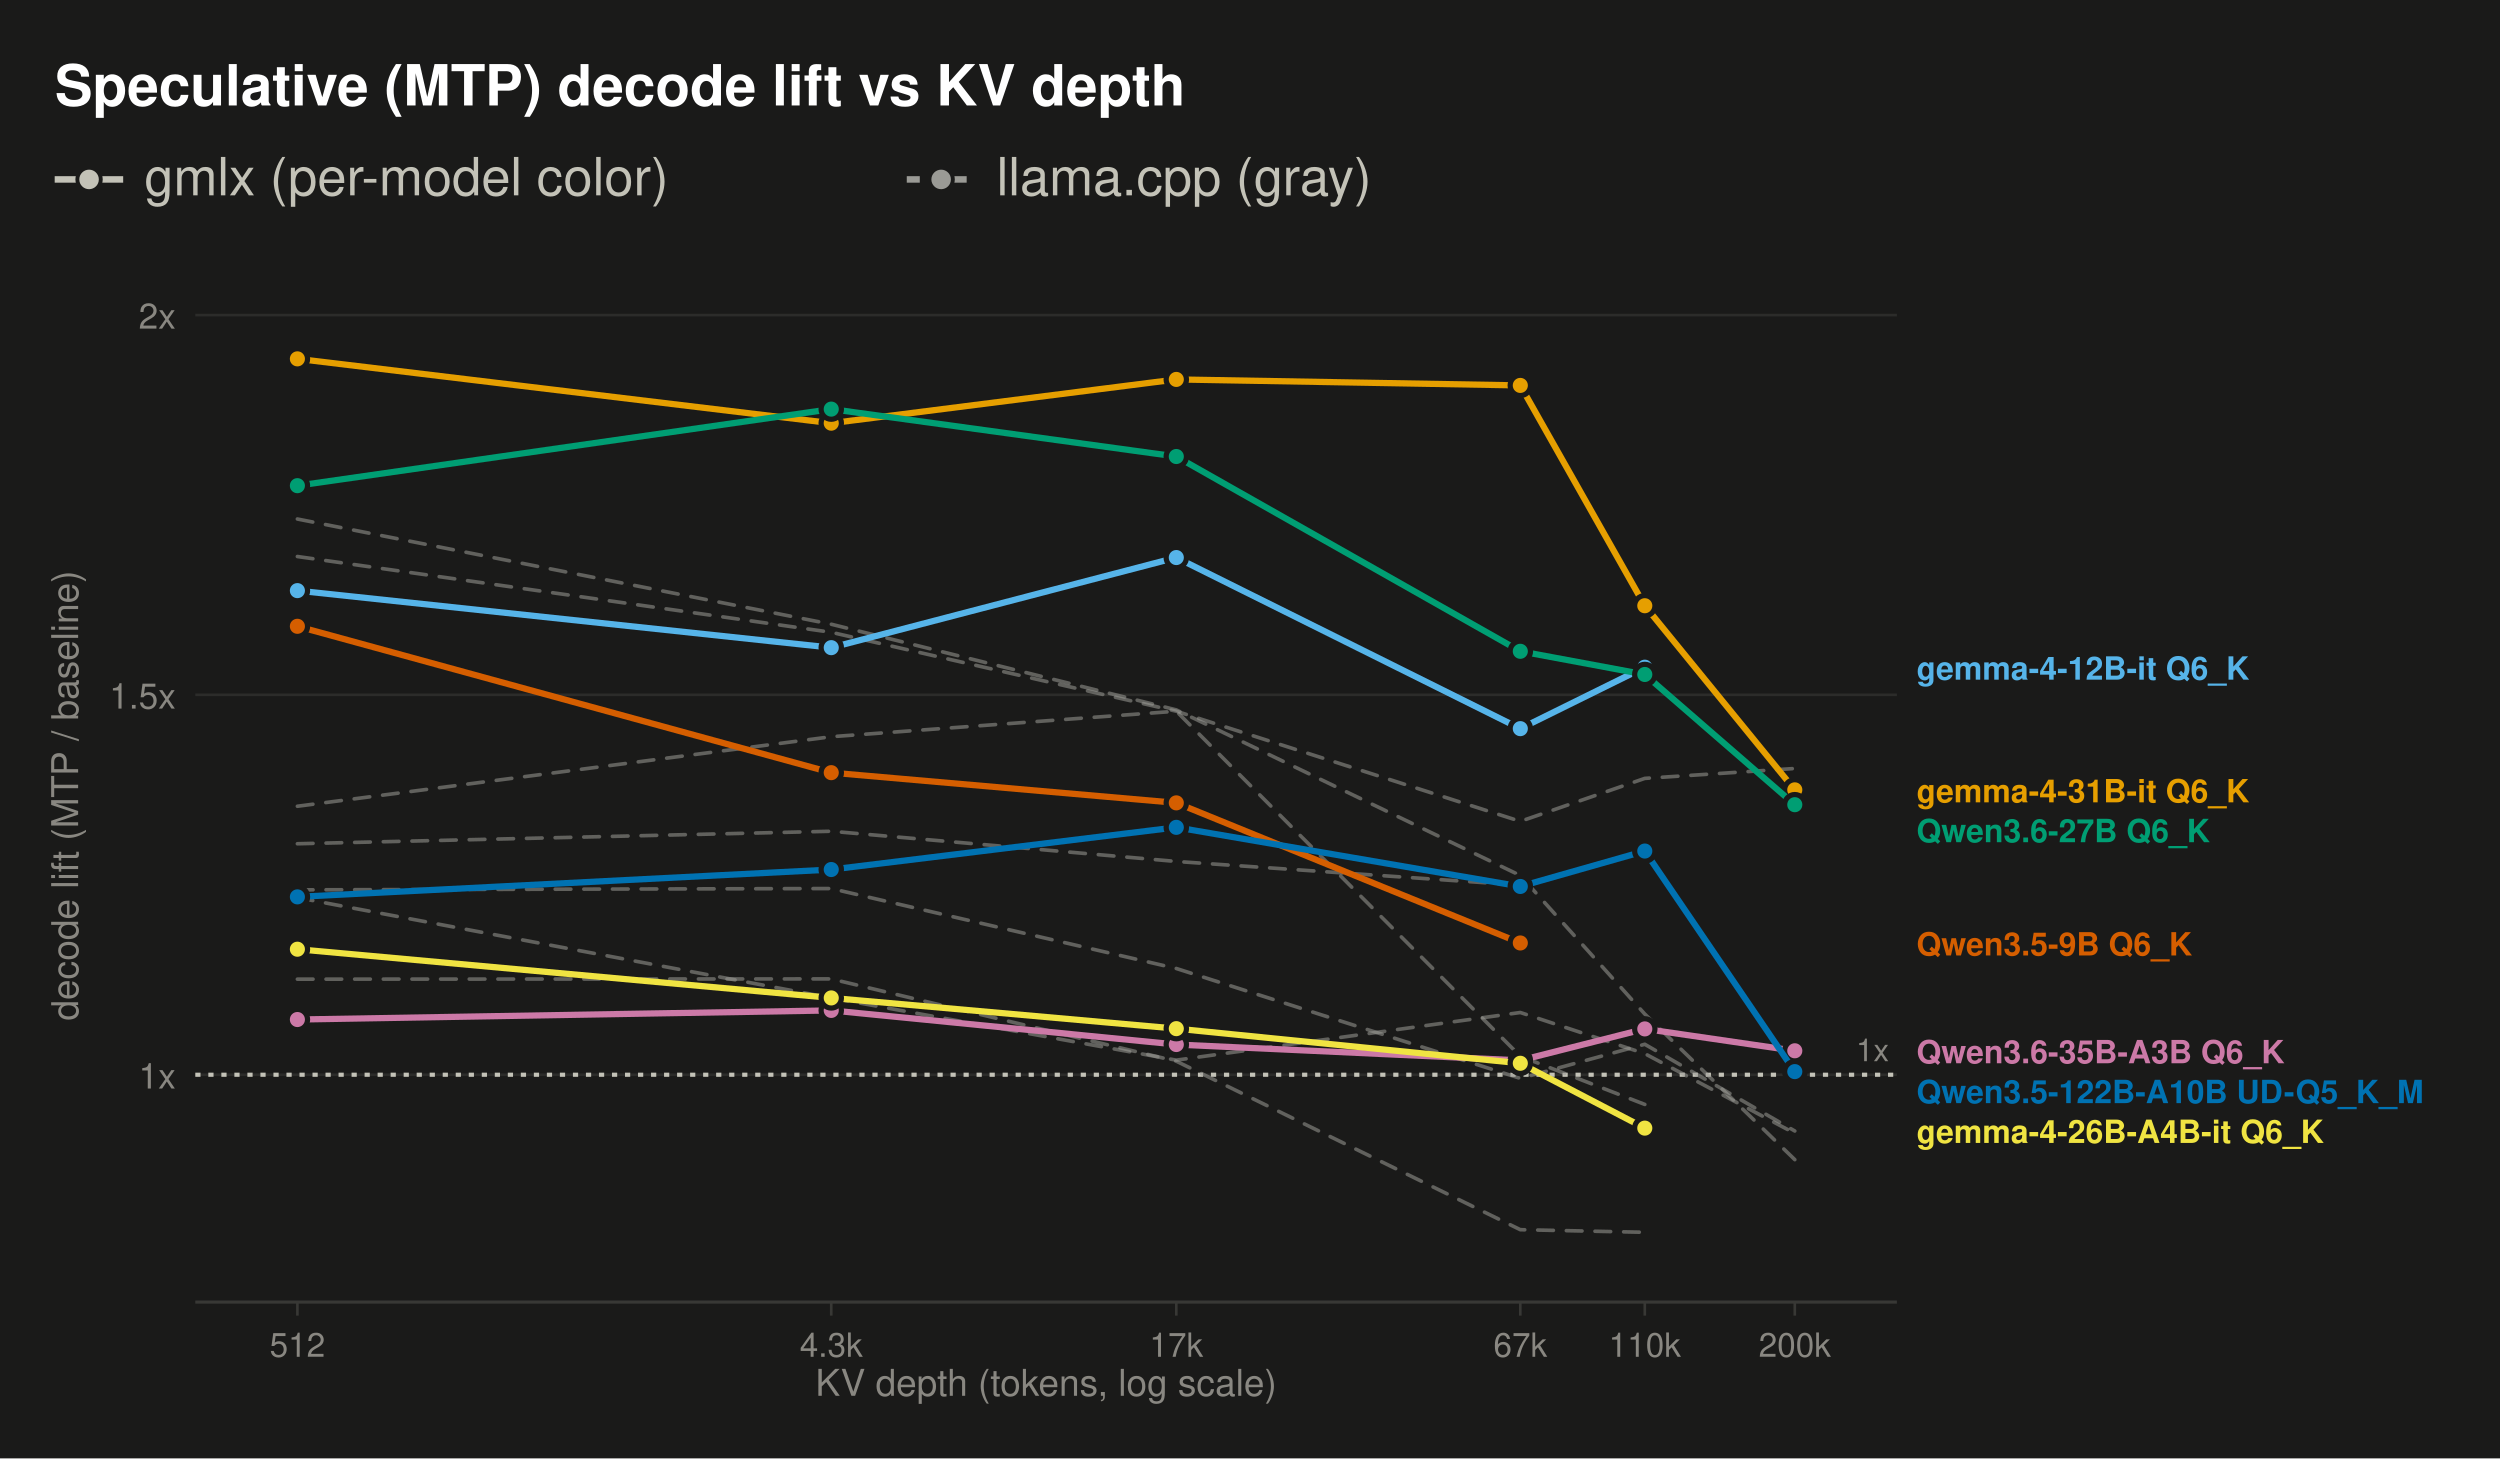
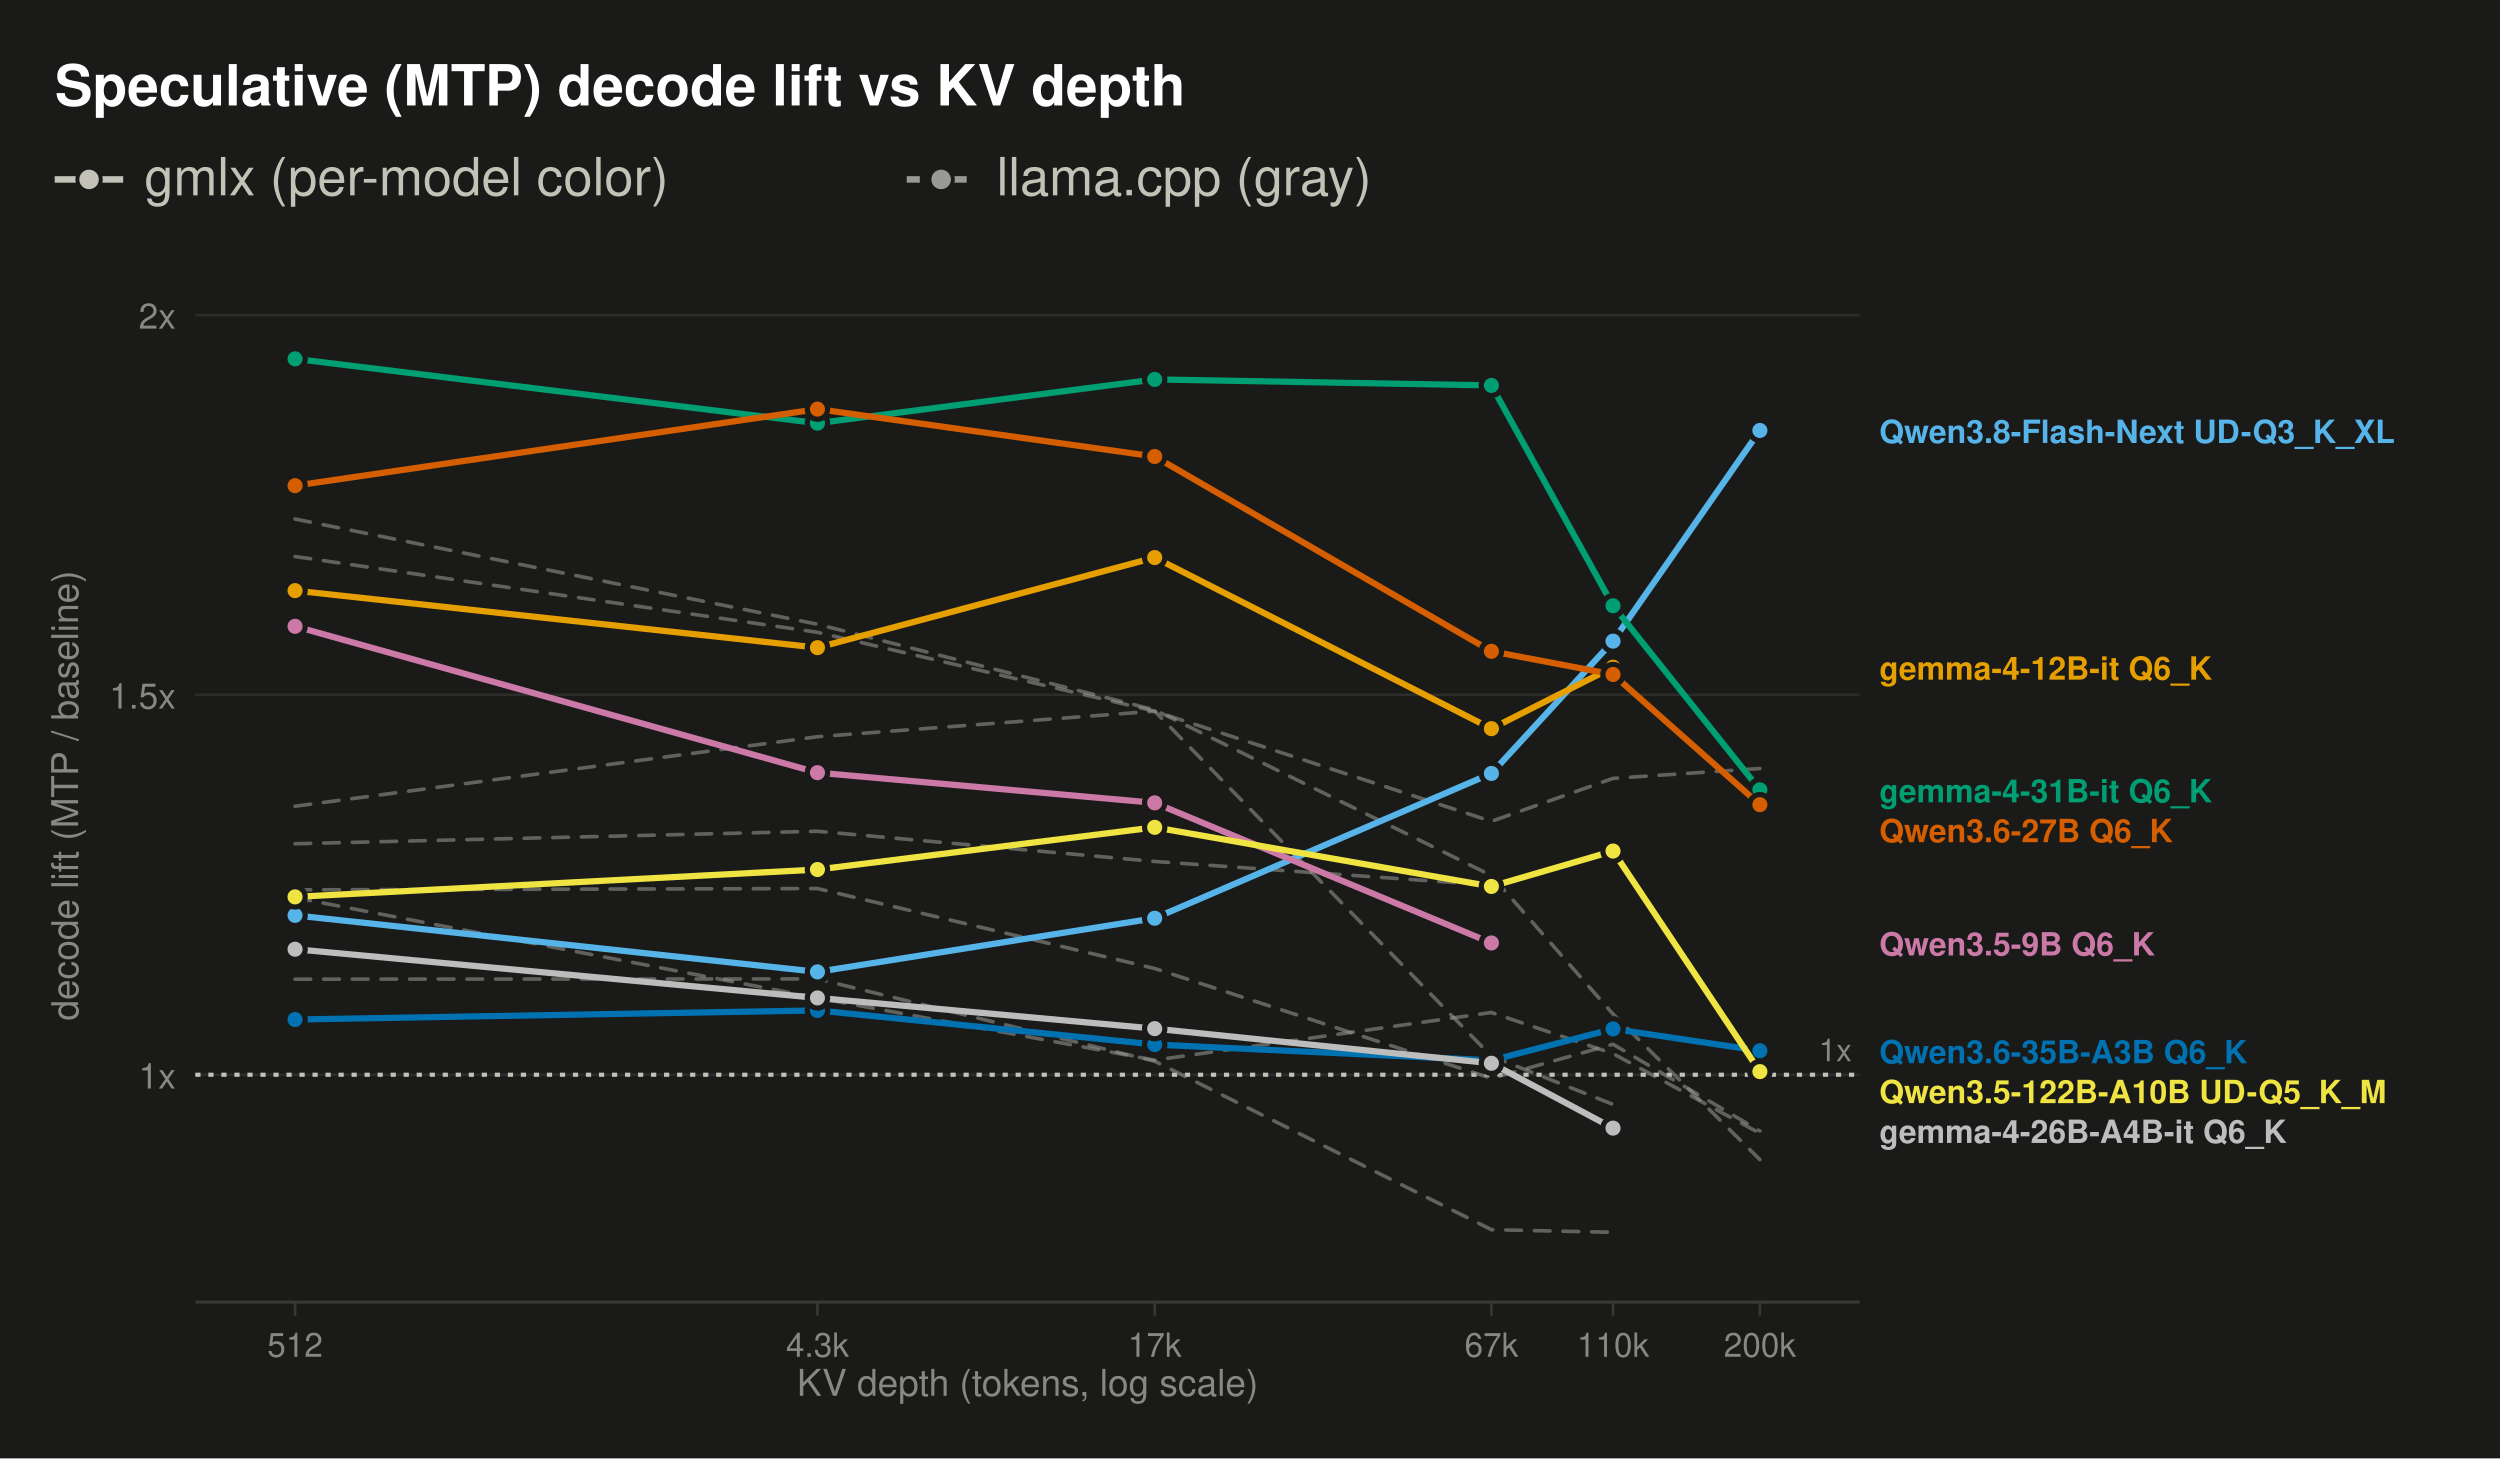
<svg xmlns="http://www.w3.org/2000/svg" width="960" height="560" viewBox="0 0 960 560" font-family="system-ui, -apple-system, 'Segoe UI', Helvetica, Arial, sans-serif">
  <rect x="0" y="0" width="960" height="560" fill="#1a1a19" />
  <text x="21.0" y="40.5" font-size="21.8" fill="#ffffff" font-weight="600">Speculative (MTP) decode lift vs KV depth</text>
  <line x1="21.0" y1="68.9" x2="47.3" y2="68.9" stroke="#c3c2b7" stroke-width="2.5" />
  <circle cx="34.2" cy="68.9" r="4.5" fill="#c3c2b7" stroke="#1a1a19" stroke-width="1.5" />
  <text x="55.4" y="75.0" font-size="20.2" fill="#c3c2b7">gmlx (per-model color)</text>
  <line x1="348.2" y1="68.9" x2="374.6" y2="68.9" stroke="#9a9a95" stroke-width="2.5" stroke-dasharray="5,4" />
  <circle cx="361.4" cy="68.9" r="4.5" fill="#9a9a95" stroke="#1a1a19" stroke-width="1.5" />
  <text x="382.7" y="75.0" font-size="20.2" fill="#c3c2b7">llama.cpp (gray)</text>
-   <line x1="75.0" y1="412.7" x2="728.4" y2="412.7" stroke="#2c2c2a" stroke-width="1.0" />
+   <line x1="75.0" y1="412.7" x2="714.1" y2="412.7" stroke="#2c2c2a" stroke-width="1.0" />
  <text x="67.5" y="418.0" font-size="13.5" fill="#898781" text-anchor="end" style="font-variant-numeric: tabular-nums">1x</text>
-   <line x1="75.0" y1="266.8" x2="728.4" y2="266.8" stroke="#2c2c2a" stroke-width="1.0" />
+   <line x1="75.0" y1="266.8" x2="714.1" y2="266.8" stroke="#2c2c2a" stroke-width="1.0" />
  <text x="67.5" y="272.1" font-size="13.5" fill="#898781" text-anchor="end" style="font-variant-numeric: tabular-nums">1.5x</text>
-   <line x1="75.0" y1="121.0" x2="728.4" y2="121.0" stroke="#2c2c2a" stroke-width="1.0" />
+   <line x1="75.0" y1="121.0" x2="714.1" y2="121.0" stroke="#2c2c2a" stroke-width="1.0" />
  <text x="67.5" y="126.2" font-size="13.5" fill="#898781" text-anchor="end" style="font-variant-numeric: tabular-nums">2x</text>
-   <line x1="75.0" y1="500.0" x2="728.4" y2="500.0" stroke="#383835" stroke-width="1.2" />
-   <line x1="75.0" y1="412.7" x2="728.4" y2="412.7" stroke="#c3c2b7" stroke-width="1.6" stroke-dasharray="2,3" />
-   <text x="725.4" y="407.5" font-size="12.0" fill="#898781" text-anchor="end">1x</text>
-   <line x1="114.2" y1="500.0" x2="114.2" y2="505.2" stroke="#383835" stroke-width="1.0" />
-   <text x="114.2" y="521.0" font-size="12.8" fill="#898781" text-anchor="middle" style="font-variant-numeric: tabular-nums">512</text>
-   <line x1="319.2" y1="500.0" x2="319.2" y2="505.2" stroke="#383835" stroke-width="1.0" />
-   <text x="319.2" y="521.0" font-size="12.8" fill="#898781" text-anchor="middle" style="font-variant-numeric: tabular-nums">4.3k</text>
-   <line x1="451.7" y1="500.0" x2="451.7" y2="505.2" stroke="#383835" stroke-width="1.0" />
-   <text x="451.7" y="521.0" font-size="12.8" fill="#898781" text-anchor="middle" style="font-variant-numeric: tabular-nums">17k</text>
-   <line x1="583.8" y1="500.0" x2="583.8" y2="505.2" stroke="#383835" stroke-width="1.0" />
-   <text x="583.8" y="521.0" font-size="12.8" fill="#898781" text-anchor="middle" style="font-variant-numeric: tabular-nums">67k</text>
-   <line x1="631.6" y1="500.0" x2="631.6" y2="505.2" stroke="#383835" stroke-width="1.0" />
-   <text x="631.6" y="521.0" font-size="12.8" fill="#898781" text-anchor="middle" style="font-variant-numeric: tabular-nums">110k</text>
-   <line x1="689.2" y1="500.0" x2="689.2" y2="505.2" stroke="#383835" stroke-width="1.0" />
-   <text x="689.2" y="521.0" font-size="12.8" fill="#898781" text-anchor="middle" style="font-variant-numeric: tabular-nums">200k</text>
-   <path d="M114.2,309.6 L319.2,282.9 L451.7,273.1 L583.8,405.6 L631.6,424.1" fill="none" stroke="#9a9a95" stroke-width="1.4" opacity="0.55" stroke-dasharray="6,5" stroke-linejoin="round" stroke-linecap="round" />
-   <path d="M114.2,199.3 L319.2,239.7 L451.7,272.6 L583.8,336.2 L631.6,389.4 L689.2,445.3" fill="none" stroke="#9a9a95" stroke-width="1.4" opacity="0.55" stroke-dasharray="6,5" stroke-linejoin="round" stroke-linecap="round" />
-   <path d="M114.2,213.7 L319.2,242.8 L451.7,273.1 L583.8,315.4 L631.6,298.9 L689.2,295.1" fill="none" stroke="#9a9a95" stroke-width="1.4" opacity="0.55" stroke-dasharray="6,5" stroke-linejoin="round" stroke-linecap="round" />
-   <path d="M114.2,324.0 L319.2,319.2 L451.7,330.8 L583.8,339.9" fill="none" stroke="#9a9a95" stroke-width="1.4" opacity="0.55" stroke-dasharray="6,5" stroke-linejoin="round" stroke-linecap="round" />
-   <path d="M114.2,344.7 L319.2,383.2 L451.7,407.1 L583.8,388.8 L631.6,404.6 L689.2,435.2" fill="none" stroke="#9a9a95" stroke-width="1.4" opacity="0.55" stroke-dasharray="6,5" stroke-linejoin="round" stroke-linecap="round" />
-   <path d="M114.2,341.7 L319.2,341.2 L451.7,371.9 L583.8,414.1 L631.6,401.0 L689.2,434.3" fill="none" stroke="#9a9a95" stroke-width="1.4" opacity="0.55" stroke-dasharray="6,5" stroke-linejoin="round" stroke-linecap="round" />
-   <path d="M114.2,376.0 L319.2,375.9 L451.7,407.5 L583.8,472.2 L631.6,473.2" fill="none" stroke="#9a9a95" stroke-width="1.4" opacity="0.55" stroke-dasharray="6,5" stroke-linejoin="round" stroke-linecap="round" />
-   <path d="M114.2,226.8 L319.2,248.7 L451.7,214.1 L583.8,279.8 L631.6,256.2" fill="none" stroke="#56b4e9" stroke-width="2.4" stroke-linejoin="round" stroke-linecap="round" />
-   <circle cx="114.2" cy="226.8" r="3.9" fill="#56b4e9" stroke="#1a1a19" stroke-width="2.0" />
-   <circle cx="319.2" cy="248.7" r="3.9" fill="#56b4e9" stroke="#1a1a19" stroke-width="2.0" />
-   <circle cx="451.7" cy="214.1" r="3.9" fill="#56b4e9" stroke="#1a1a19" stroke-width="2.0" />
-   <circle cx="583.8" cy="279.8" r="3.9" fill="#56b4e9" stroke="#1a1a19" stroke-width="2.0" />
-   <circle cx="631.6" cy="256.2" r="3.9" fill="#56b4e9" stroke="#1a1a19" stroke-width="2.0" />
-   <path d="M114.2,137.8 L319.2,162.5 L451.7,145.7 L583.8,148.0 L631.6,232.6 L689.2,303.3" fill="none" stroke="#e69f00" stroke-width="2.4" stroke-linejoin="round" stroke-linecap="round" />
-   <circle cx="114.2" cy="137.8" r="3.9" fill="#e69f00" stroke="#1a1a19" stroke-width="2.0" />
-   <circle cx="319.2" cy="162.5" r="3.9" fill="#e69f00" stroke="#1a1a19" stroke-width="2.0" />
-   <circle cx="451.7" cy="145.7" r="3.9" fill="#e69f00" stroke="#1a1a19" stroke-width="2.0" />
-   <circle cx="583.8" cy="148.0" r="3.9" fill="#e69f00" stroke="#1a1a19" stroke-width="2.0" />
-   <circle cx="631.6" cy="232.6" r="3.9" fill="#e69f00" stroke="#1a1a19" stroke-width="2.0" />
-   <circle cx="689.2" cy="303.3" r="3.9" fill="#e69f00" stroke="#1a1a19" stroke-width="2.0" />
-   <path d="M114.2,186.5 L319.2,157.1 L451.7,175.3 L583.8,250.1 L631.6,259.0 L689.2,309.0" fill="none" stroke="#009e73" stroke-width="2.4" stroke-linejoin="round" stroke-linecap="round" />
-   <circle cx="114.2" cy="186.5" r="3.9" fill="#009e73" stroke="#1a1a19" stroke-width="2.0" />
-   <circle cx="319.2" cy="157.1" r="3.9" fill="#009e73" stroke="#1a1a19" stroke-width="2.0" />
-   <circle cx="451.7" cy="175.3" r="3.9" fill="#009e73" stroke="#1a1a19" stroke-width="2.0" />
-   <circle cx="583.8" cy="250.1" r="3.9" fill="#009e73" stroke="#1a1a19" stroke-width="2.0" />
-   <circle cx="631.6" cy="259.0" r="3.9" fill="#009e73" stroke="#1a1a19" stroke-width="2.0" />
-   <circle cx="689.2" cy="309.0" r="3.9" fill="#009e73" stroke="#1a1a19" stroke-width="2.0" />
-   <path d="M114.2,240.5 L319.2,296.7 L451.7,308.3 L583.8,362.1" fill="none" stroke="#d55e00" stroke-width="2.4" stroke-linejoin="round" stroke-linecap="round" />
-   <circle cx="114.2" cy="240.5" r="3.9" fill="#d55e00" stroke="#1a1a19" stroke-width="2.0" />
-   <circle cx="319.2" cy="296.7" r="3.9" fill="#d55e00" stroke="#1a1a19" stroke-width="2.0" />
-   <circle cx="451.7" cy="308.3" r="3.9" fill="#d55e00" stroke="#1a1a19" stroke-width="2.0" />
-   <circle cx="583.8" cy="362.1" r="3.9" fill="#d55e00" stroke="#1a1a19" stroke-width="2.0" />
-   <path d="M114.2,391.5 L319.2,388.0 L451.7,401.1 L583.8,407.2 L631.6,395.1 L689.2,403.5" fill="none" stroke="#cc79a7" stroke-width="2.4" stroke-linejoin="round" stroke-linecap="round" />
-   <circle cx="114.2" cy="391.5" r="3.9" fill="#cc79a7" stroke="#1a1a19" stroke-width="2.0" />
-   <circle cx="319.2" cy="388.0" r="3.9" fill="#cc79a7" stroke="#1a1a19" stroke-width="2.0" />
-   <circle cx="451.7" cy="401.1" r="3.9" fill="#cc79a7" stroke="#1a1a19" stroke-width="2.0" />
-   <circle cx="583.8" cy="407.2" r="3.9" fill="#cc79a7" stroke="#1a1a19" stroke-width="2.0" />
-   <circle cx="631.6" cy="395.1" r="3.9" fill="#cc79a7" stroke="#1a1a19" stroke-width="2.0" />
-   <circle cx="689.2" cy="403.5" r="3.9" fill="#cc79a7" stroke="#1a1a19" stroke-width="2.0" />
-   <path d="M114.2,344.4 L319.2,333.9 L451.7,317.7 L583.8,340.4 L631.6,326.8 L689.2,411.5" fill="none" stroke="#0072b2" stroke-width="2.4" stroke-linejoin="round" stroke-linecap="round" />
-   <circle cx="114.2" cy="344.4" r="3.9" fill="#0072b2" stroke="#1a1a19" stroke-width="2.0" />
-   <circle cx="319.2" cy="333.9" r="3.9" fill="#0072b2" stroke="#1a1a19" stroke-width="2.0" />
-   <circle cx="451.7" cy="317.7" r="3.9" fill="#0072b2" stroke="#1a1a19" stroke-width="2.0" />
-   <circle cx="583.8" cy="340.4" r="3.9" fill="#0072b2" stroke="#1a1a19" stroke-width="2.0" />
-   <circle cx="631.6" cy="326.8" r="3.9" fill="#0072b2" stroke="#1a1a19" stroke-width="2.0" />
-   <circle cx="689.2" cy="411.5" r="3.9" fill="#0072b2" stroke="#1a1a19" stroke-width="2.0" />
-   <path d="M114.2,364.5 L319.2,383.2 L451.7,395.0 L583.8,408.3 L631.6,433.2" fill="none" stroke="#f0e442" stroke-width="2.4" stroke-linejoin="round" stroke-linecap="round" />
-   <circle cx="114.2" cy="364.5" r="3.9" fill="#f0e442" stroke="#1a1a19" stroke-width="2.0" />
-   <circle cx="319.2" cy="383.2" r="3.9" fill="#f0e442" stroke="#1a1a19" stroke-width="2.0" />
-   <circle cx="451.7" cy="395.0" r="3.9" fill="#f0e442" stroke="#1a1a19" stroke-width="2.0" />
-   <circle cx="583.8" cy="408.3" r="3.9" fill="#f0e442" stroke="#1a1a19" stroke-width="2.0" />
-   <circle cx="631.6" cy="433.2" r="3.9" fill="#f0e442" stroke="#1a1a19" stroke-width="2.0" />
+   <line x1="75.0" y1="500.0" x2="714.1" y2="500.0" stroke="#383835" stroke-width="1.2" />
+   <line x1="75.0" y1="412.7" x2="714.1" y2="412.7" stroke="#c3c2b7" stroke-width="1.6" stroke-dasharray="2,3" />
+   <text x="711.1" y="407.5" font-size="12.0" fill="#898781" text-anchor="end">1x</text>
+   <line x1="113.3" y1="500.0" x2="113.3" y2="505.2" stroke="#383835" stroke-width="1.0" />
+   <text x="113.3" y="521.0" font-size="12.8" fill="#898781" text-anchor="middle" style="font-variant-numeric: tabular-nums">512</text>
+   <line x1="313.9" y1="500.0" x2="313.9" y2="505.2" stroke="#383835" stroke-width="1.0" />
+   <text x="313.9" y="521.0" font-size="12.8" fill="#898781" text-anchor="middle" style="font-variant-numeric: tabular-nums">4.3k</text>
+   <line x1="443.4" y1="500.0" x2="443.4" y2="505.2" stroke="#383835" stroke-width="1.0" />
+   <text x="443.4" y="521.0" font-size="12.8" fill="#898781" text-anchor="middle" style="font-variant-numeric: tabular-nums">17k</text>
+   <line x1="572.7" y1="500.0" x2="572.7" y2="505.2" stroke="#383835" stroke-width="1.0" />
+   <text x="572.7" y="521.0" font-size="12.8" fill="#898781" text-anchor="middle" style="font-variant-numeric: tabular-nums">67k</text>
+   <line x1="619.4" y1="500.0" x2="619.4" y2="505.2" stroke="#383835" stroke-width="1.0" />
+   <text x="619.4" y="521.0" font-size="12.8" fill="#898781" text-anchor="middle" style="font-variant-numeric: tabular-nums">110k</text>
+   <line x1="675.8" y1="500.0" x2="675.8" y2="505.2" stroke="#383835" stroke-width="1.0" />
+   <text x="675.8" y="521.0" font-size="12.8" fill="#898781" text-anchor="middle" style="font-variant-numeric: tabular-nums">200k</text>
+   <path d="M113.3,309.6 L313.9,282.9 L443.4,273.1 L572.7,405.6 L619.4,424.1" fill="none" stroke="#9a9a95" stroke-width="1.4" opacity="0.55" stroke-dasharray="6,5" stroke-linejoin="round" stroke-linecap="round" />
+   <path d="M113.3,199.3 L313.9,239.7 L443.4,272.6 L572.7,336.2 L619.4,389.4 L675.8,445.3" fill="none" stroke="#9a9a95" stroke-width="1.4" opacity="0.55" stroke-dasharray="6,5" stroke-linejoin="round" stroke-linecap="round" />
+   <path d="M113.3,213.7 L313.9,242.8 L443.4,273.1 L572.7,315.4 L619.4,298.9 L675.8,295.1" fill="none" stroke="#9a9a95" stroke-width="1.4" opacity="0.55" stroke-dasharray="6,5" stroke-linejoin="round" stroke-linecap="round" />
+   <path d="M113.3,324.0 L313.9,319.2 L443.4,330.8 L572.7,339.9" fill="none" stroke="#9a9a95" stroke-width="1.4" opacity="0.55" stroke-dasharray="6,5" stroke-linejoin="round" stroke-linecap="round" />
+   <path d="M113.3,344.7 L313.9,383.2 L443.4,407.1 L572.7,388.8 L619.4,404.6 L675.8,435.2" fill="none" stroke="#9a9a95" stroke-width="1.4" opacity="0.55" stroke-dasharray="6,5" stroke-linejoin="round" stroke-linecap="round" />
+   <path d="M113.3,341.7 L313.9,341.2 L443.4,371.9 L572.7,414.1 L619.4,401.0 L675.8,434.3" fill="none" stroke="#9a9a95" stroke-width="1.4" opacity="0.55" stroke-dasharray="6,5" stroke-linejoin="round" stroke-linecap="round" />
+   <path d="M113.3,376.0 L313.9,375.9 L443.4,407.5 L572.7,472.2 L619.4,473.2" fill="none" stroke="#9a9a95" stroke-width="1.4" opacity="0.55" stroke-dasharray="6,5" stroke-linejoin="round" stroke-linecap="round" />
+   <path d="M113.3,351.5 L313.9,373.2 L443.4,352.6 L572.7,297.0 L619.4,246.2 L675.8,165.3" fill="none" stroke="#56b4e9" stroke-width="2.4" stroke-linejoin="round" stroke-linecap="round" />
+   <circle cx="113.3" cy="351.5" r="3.9" fill="#56b4e9" stroke="#1a1a19" stroke-width="2.0" />
+   <circle cx="313.9" cy="373.2" r="3.9" fill="#56b4e9" stroke="#1a1a19" stroke-width="2.0" />
+   <circle cx="443.4" cy="352.6" r="3.9" fill="#56b4e9" stroke="#1a1a19" stroke-width="2.0" />
+   <circle cx="572.7" cy="297.0" r="3.9" fill="#56b4e9" stroke="#1a1a19" stroke-width="2.0" />
+   <circle cx="619.4" cy="246.2" r="3.9" fill="#56b4e9" stroke="#1a1a19" stroke-width="2.0" />
+   <circle cx="675.8" cy="165.3" r="3.9" fill="#56b4e9" stroke="#1a1a19" stroke-width="2.0" />
+   <path d="M113.3,226.8 L313.9,248.7 L443.4,214.1 L572.7,279.8 L619.4,256.2" fill="none" stroke="#e69f00" stroke-width="2.4" stroke-linejoin="round" stroke-linecap="round" />
+   <circle cx="113.3" cy="226.8" r="3.9" fill="#e69f00" stroke="#1a1a19" stroke-width="2.0" />
+   <circle cx="313.9" cy="248.7" r="3.9" fill="#e69f00" stroke="#1a1a19" stroke-width="2.0" />
+   <circle cx="443.4" cy="214.1" r="3.9" fill="#e69f00" stroke="#1a1a19" stroke-width="2.0" />
+   <circle cx="572.7" cy="279.8" r="3.9" fill="#e69f00" stroke="#1a1a19" stroke-width="2.0" />
+   <circle cx="619.4" cy="256.2" r="3.9" fill="#e69f00" stroke="#1a1a19" stroke-width="2.0" />
+   <path d="M113.3,137.8 L313.9,162.5 L443.4,145.7 L572.7,148.0 L619.4,232.6 L675.8,303.3" fill="none" stroke="#009e73" stroke-width="2.4" stroke-linejoin="round" stroke-linecap="round" />
+   <circle cx="113.3" cy="137.8" r="3.9" fill="#009e73" stroke="#1a1a19" stroke-width="2.0" />
+   <circle cx="313.9" cy="162.5" r="3.9" fill="#009e73" stroke="#1a1a19" stroke-width="2.0" />
+   <circle cx="443.4" cy="145.7" r="3.9" fill="#009e73" stroke="#1a1a19" stroke-width="2.0" />
+   <circle cx="572.7" cy="148.0" r="3.9" fill="#009e73" stroke="#1a1a19" stroke-width="2.0" />
+   <circle cx="619.4" cy="232.6" r="3.9" fill="#009e73" stroke="#1a1a19" stroke-width="2.0" />
+   <circle cx="675.8" cy="303.3" r="3.9" fill="#009e73" stroke="#1a1a19" stroke-width="2.0" />
+   <path d="M113.3,186.5 L313.9,157.1 L443.4,175.3 L572.7,250.1 L619.4,259.0 L675.8,309.0" fill="none" stroke="#d55e00" stroke-width="2.4" stroke-linejoin="round" stroke-linecap="round" />
+   <circle cx="113.3" cy="186.5" r="3.9" fill="#d55e00" stroke="#1a1a19" stroke-width="2.0" />
+   <circle cx="313.9" cy="157.1" r="3.9" fill="#d55e00" stroke="#1a1a19" stroke-width="2.0" />
+   <circle cx="443.4" cy="175.3" r="3.9" fill="#d55e00" stroke="#1a1a19" stroke-width="2.0" />
+   <circle cx="572.7" cy="250.1" r="3.9" fill="#d55e00" stroke="#1a1a19" stroke-width="2.0" />
+   <circle cx="619.4" cy="259.0" r="3.9" fill="#d55e00" stroke="#1a1a19" stroke-width="2.0" />
+   <circle cx="675.8" cy="309.0" r="3.9" fill="#d55e00" stroke="#1a1a19" stroke-width="2.0" />
+   <path d="M113.3,240.5 L313.9,296.7 L443.4,308.3 L572.7,362.1" fill="none" stroke="#cc79a7" stroke-width="2.4" stroke-linejoin="round" stroke-linecap="round" />
+   <circle cx="113.3" cy="240.5" r="3.9" fill="#cc79a7" stroke="#1a1a19" stroke-width="2.0" />
+   <circle cx="313.9" cy="296.7" r="3.9" fill="#cc79a7" stroke="#1a1a19" stroke-width="2.0" />
+   <circle cx="443.4" cy="308.3" r="3.9" fill="#cc79a7" stroke="#1a1a19" stroke-width="2.0" />
+   <circle cx="572.7" cy="362.1" r="3.9" fill="#cc79a7" stroke="#1a1a19" stroke-width="2.0" />
+   <path d="M113.3,391.5 L313.9,388.0 L443.4,401.1 L572.7,407.2 L619.4,395.1 L675.8,403.5" fill="none" stroke="#0072b2" stroke-width="2.4" stroke-linejoin="round" stroke-linecap="round" />
+   <circle cx="113.3" cy="391.5" r="3.9" fill="#0072b2" stroke="#1a1a19" stroke-width="2.0" />
+   <circle cx="313.9" cy="388.0" r="3.9" fill="#0072b2" stroke="#1a1a19" stroke-width="2.0" />
+   <circle cx="443.4" cy="401.1" r="3.9" fill="#0072b2" stroke="#1a1a19" stroke-width="2.0" />
+   <circle cx="572.7" cy="407.2" r="3.9" fill="#0072b2" stroke="#1a1a19" stroke-width="2.0" />
+   <circle cx="619.4" cy="395.1" r="3.9" fill="#0072b2" stroke="#1a1a19" stroke-width="2.0" />
+   <circle cx="675.8" cy="403.5" r="3.9" fill="#0072b2" stroke="#1a1a19" stroke-width="2.0" />
+   <path d="M113.3,344.4 L313.9,333.9 L443.4,317.7 L572.7,340.4 L619.4,326.8 L675.8,411.5" fill="none" stroke="#f0e442" stroke-width="2.4" stroke-linejoin="round" stroke-linecap="round" />
+   <circle cx="113.3" cy="344.4" r="3.9" fill="#f0e442" stroke="#1a1a19" stroke-width="2.0" />
+   <circle cx="313.9" cy="333.9" r="3.9" fill="#f0e442" stroke="#1a1a19" stroke-width="2.0" />
+   <circle cx="443.4" cy="317.7" r="3.9" fill="#f0e442" stroke="#1a1a19" stroke-width="2.0" />
+   <circle cx="572.7" cy="340.4" r="3.9" fill="#f0e442" stroke="#1a1a19" stroke-width="2.0" />
+   <circle cx="619.4" cy="326.8" r="3.9" fill="#f0e442" stroke="#1a1a19" stroke-width="2.0" />
+   <circle cx="675.8" cy="411.5" r="3.9" fill="#f0e442" stroke="#1a1a19" stroke-width="2.0" />
+   <path d="M113.3,364.5 L313.9,383.2 L443.4,395.0 L572.7,408.3 L619.4,433.2" fill="none" stroke="#bdbdbd" stroke-width="2.4" stroke-linejoin="round" stroke-linecap="round" />
+   <circle cx="113.3" cy="364.5" r="3.9" fill="#bdbdbd" stroke="#1a1a19" stroke-width="2.0" />
+   <circle cx="313.9" cy="383.2" r="3.9" fill="#bdbdbd" stroke="#1a1a19" stroke-width="2.0" />
+   <circle cx="443.4" cy="395.0" r="3.9" fill="#bdbdbd" stroke="#1a1a19" stroke-width="2.0" />
+   <circle cx="572.7" cy="408.3" r="3.9" fill="#bdbdbd" stroke="#1a1a19" stroke-width="2.0" />
+   <circle cx="619.4" cy="433.2" r="3.9" fill="#bdbdbd" stroke="#1a1a19" stroke-width="2.0" />
  <text x="30.0" y="305.5" font-size="14.2" fill="#898781" text-anchor="middle" transform="rotate(-90.0 30.0 305.5)">decode lift (MTP / baseline)</text>
-   <text x="735.9" y="261.0" font-size="12.3" fill="#56b4e9" font-weight="600">gemma-4-12B-it Q6_K</text>
-   <text x="735.9" y="308.1" font-size="12.3" fill="#e69f00" font-weight="600">gemma-4-31B-it Q6_K</text>
-   <text x="735.9" y="323.4" font-size="12.3" fill="#009e73" font-weight="600">Qwen3.6-27B Q6_K</text>
-   <text x="735.9" y="366.9" font-size="12.3" fill="#d55e00" font-weight="600">Qwen3.5-9B Q6_K</text>
-   <text x="735.9" y="408.3" font-size="12.3" fill="#cc79a7" font-weight="600">Qwen3.6-35B-A3B Q6_K</text>
-   <text x="735.9" y="423.6" font-size="12.3" fill="#0072b2" font-weight="600">Qwen3.5-122B-A10B UD-Q5_K_M</text>
-   <text x="735.9" y="438.9" font-size="12.3" fill="#f0e442" font-weight="600">gemma-4-26B-A4B-it Q6_K</text>
-   <text x="401.7" y="536.0" font-size="14.2" fill="#898781" text-anchor="middle">KV depth (tokens, log scale)</text>
+   <text x="721.6" y="170.1" font-size="12.3" fill="#56b4e9" font-weight="600">Qwen3.8-Flash-Next UD-Q3_K_XL</text>
+   <text x="721.6" y="261.0" font-size="12.3" fill="#e69f00" font-weight="600">gemma-4-12B-it Q6_K</text>
+   <text x="721.6" y="308.1" font-size="12.3" fill="#009e73" font-weight="600">gemma-4-31B-it Q6_K</text>
+   <text x="721.6" y="323.4" font-size="12.3" fill="#d55e00" font-weight="600">Qwen3.6-27B Q6_K</text>
+   <text x="721.6" y="366.9" font-size="12.3" fill="#cc79a7" font-weight="600">Qwen3.5-9B Q6_K</text>
+   <text x="721.6" y="408.3" font-size="12.3" fill="#0072b2" font-weight="600">Qwen3.6-35B-A3B Q6_K</text>
+   <text x="721.6" y="423.6" font-size="12.3" fill="#f0e442" font-weight="600">Qwen3.5-122B-A10B UD-Q5_K_M</text>
+   <text x="721.6" y="438.9" font-size="12.3" fill="#bdbdbd" font-weight="600">gemma-4-26B-A4B-it Q6_K</text>
+   <text x="394.6" y="536.0" font-size="14.2" fill="#898781" text-anchor="middle">KV depth (tokens, log scale)</text>
</svg>
